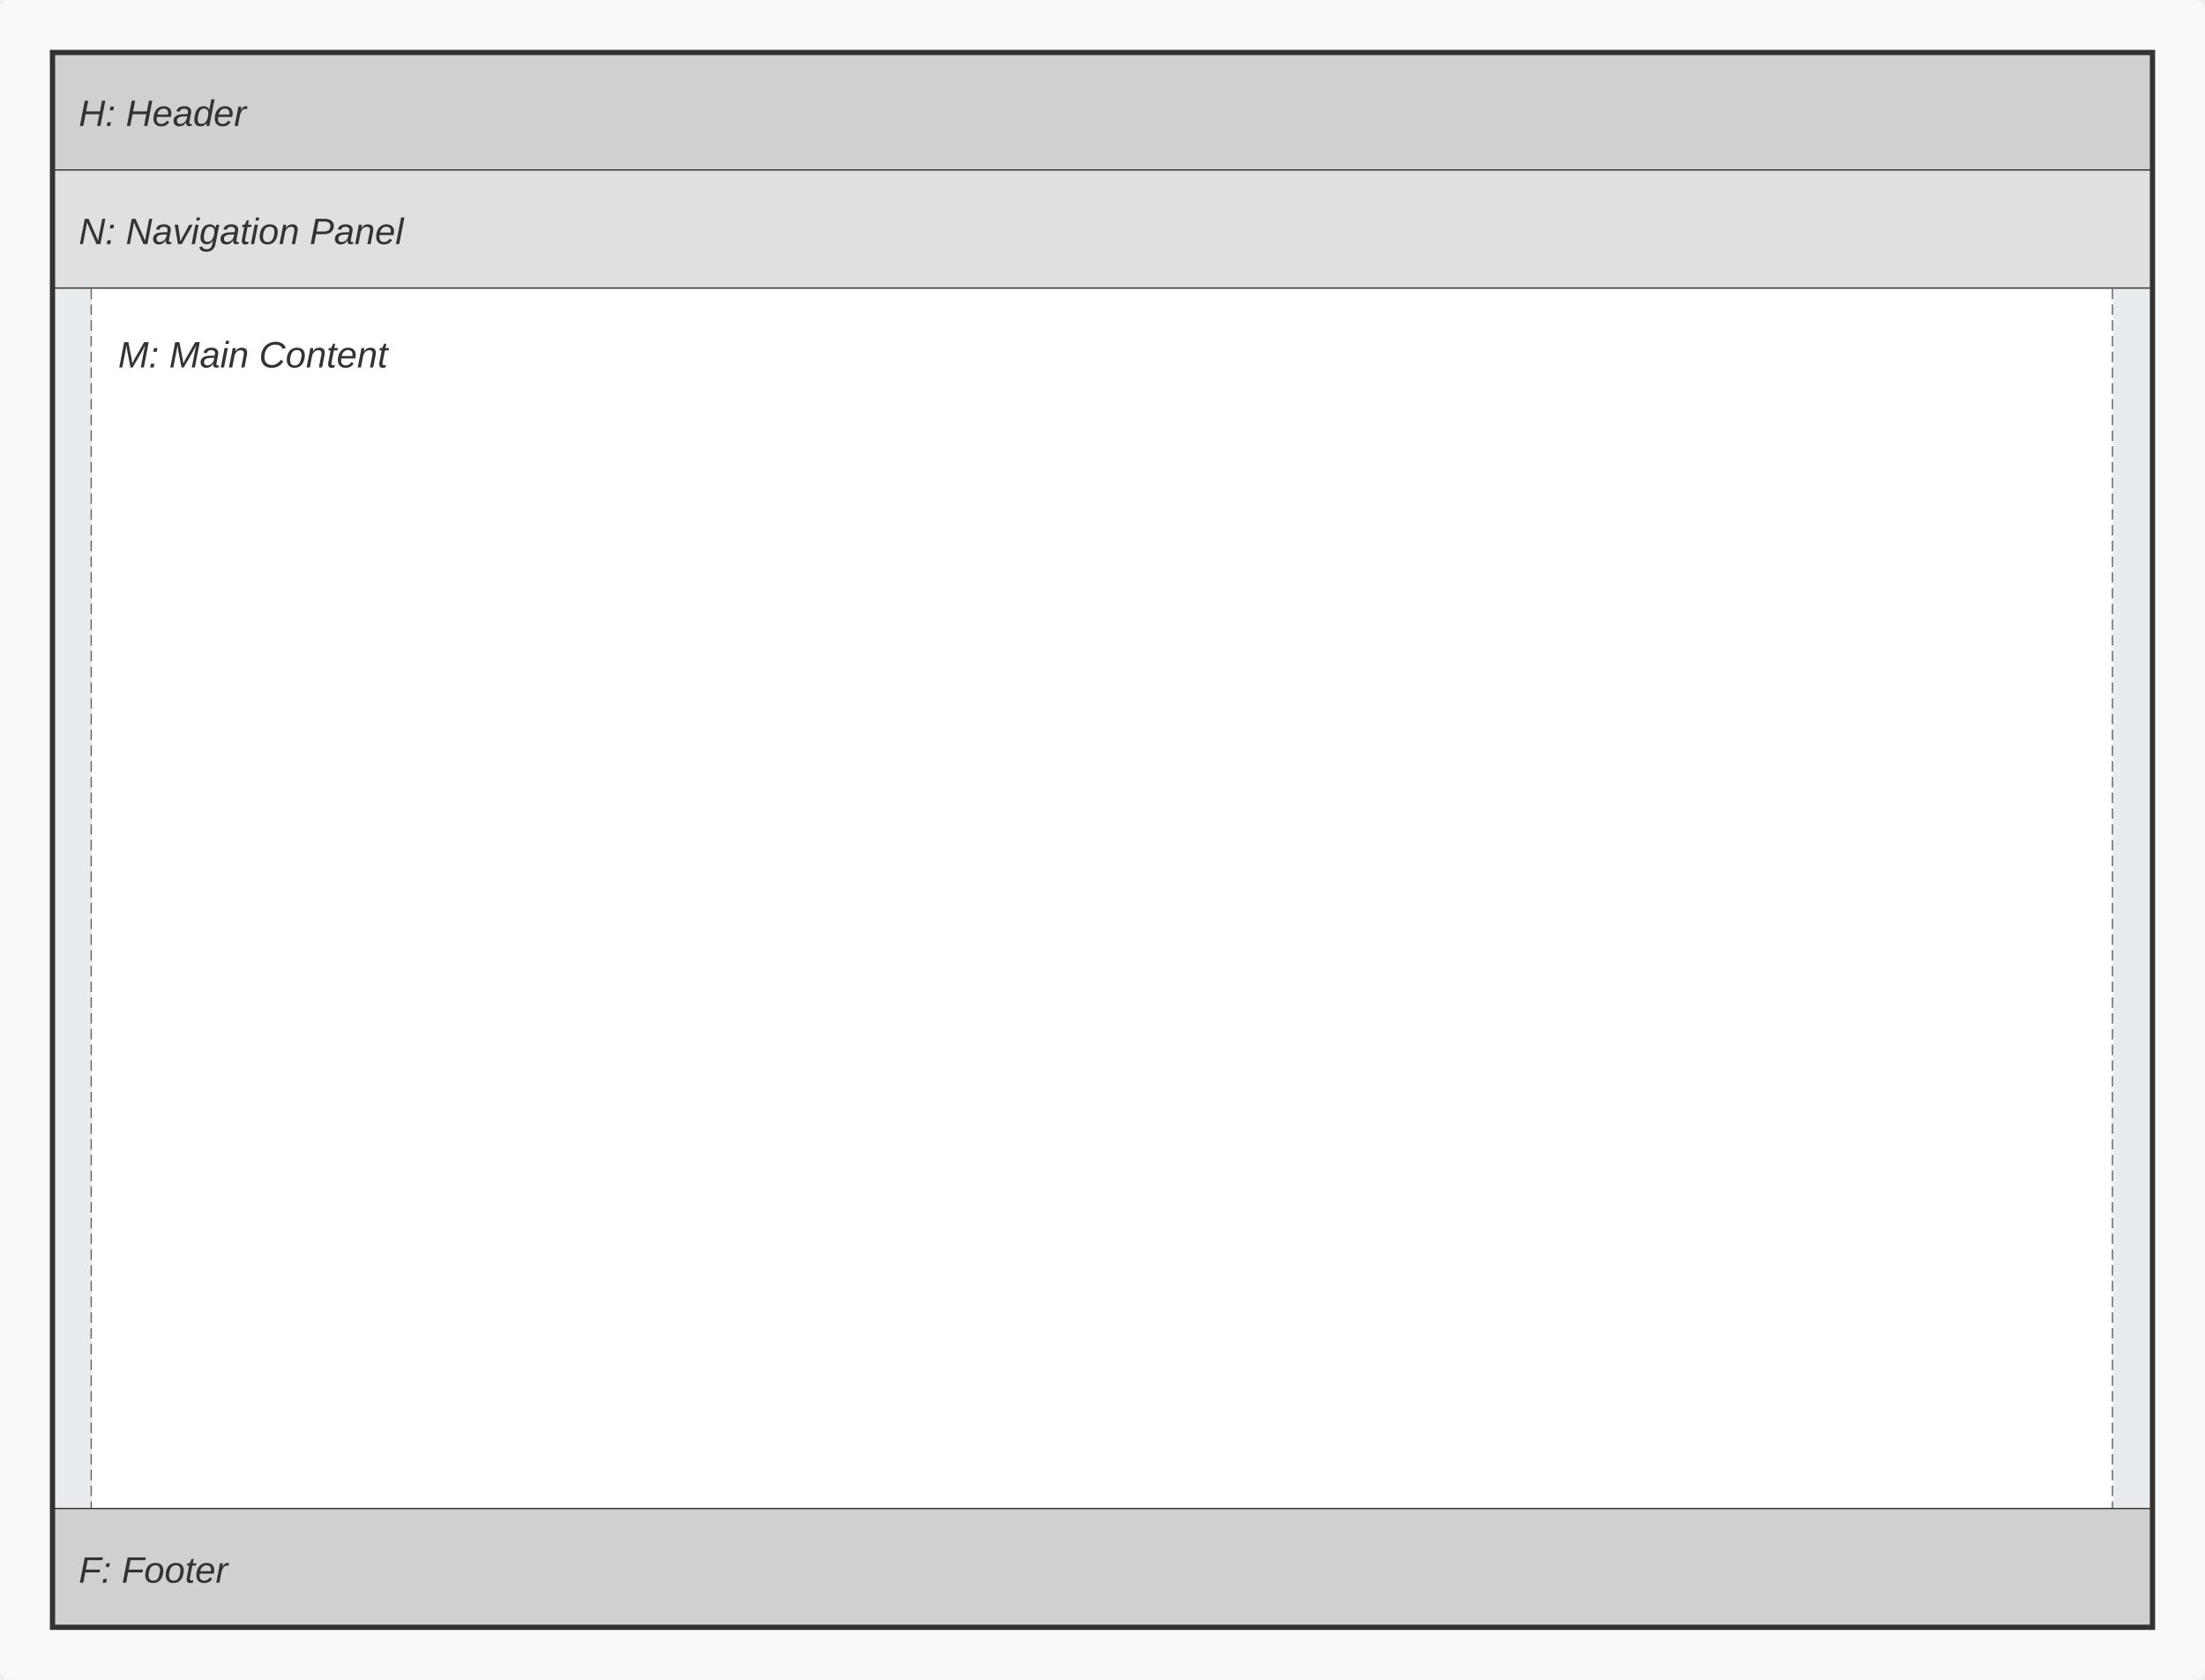
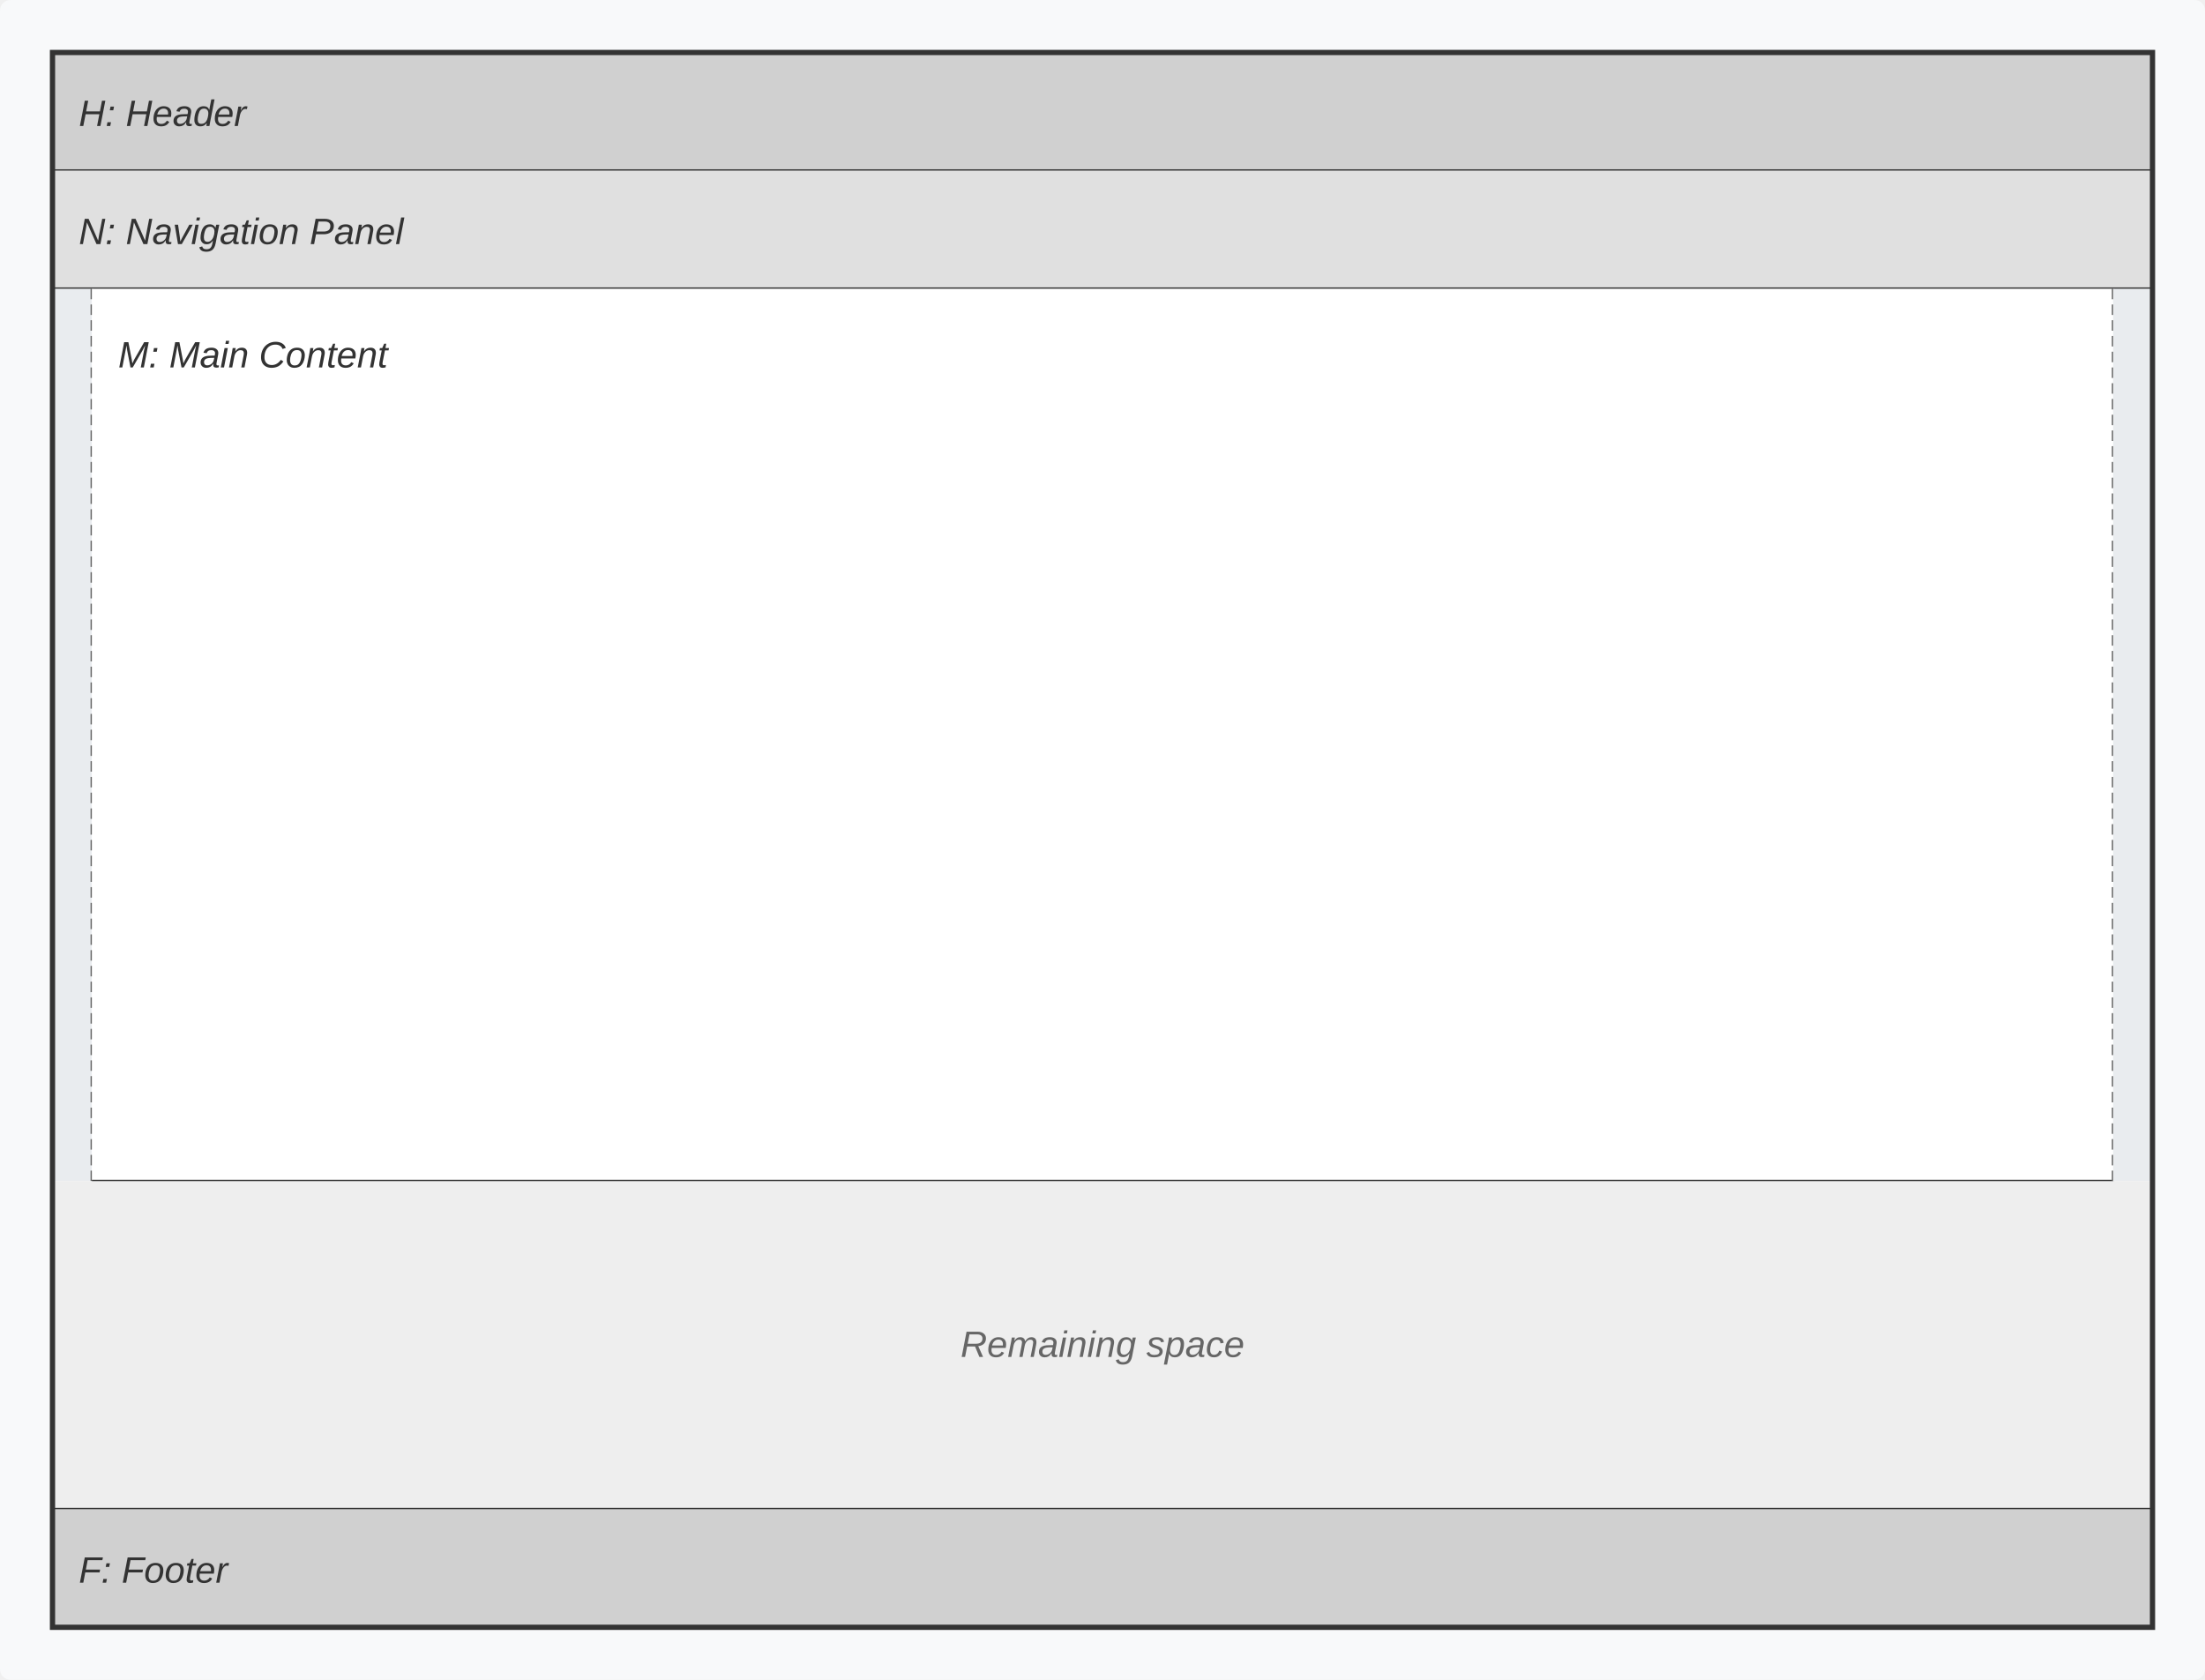
<svg xmlns="http://www.w3.org/2000/svg" viewBox="0 0 840 640" width="840" height="640">
  <style>
    .container-bg { fill: #f8f9fa; }
    .main-screen-border { stroke: #333; stroke-width: 2; fill: none; }
    .block-border { stroke: #333; stroke-width: 1; fill: none; }
    .header { fill: #d0d0d0; }
    .nav { fill: #e0e0e0; }
    .content { fill: #ffffff; }
    .footer { fill: #d0d0d0; }
    .gutter { fill: #e9ecef; }
    .gutter-edge { stroke: #666; stroke-width: 1; stroke-dasharray: 4,2; fill: none; }
    .text { font-family: Arial, sans-serif; font-size: 14px; fill: #333; text-anchor: start; font-style: italic; }
+     .text-center { font-family: Arial, sans-serif; font-size: 14px; fill: #666; text-anchor: middle; font-style: italic; }
  </style>
  <rect class="container-bg" x="0" y="0" width="840" height="640" rx="4" />
  <rect class="header" x="20" y="20" width="800" height="45" />
  <text class="text" x="30" y="48">H: Header</text>
  <line x1="20" y1="65" x2="820" y2="65" class="block-border" />
  <rect class="nav" x="20" y="65" width="800" height="45" />
  <text class="text" x="30" y="93">N: Navigation Panel</text>
  <line x1="20" y1="110" x2="820" y2="110" class="block-border" />
-   <rect class="gutter" x="20" y="110" width="15" height="465" />
-   <line x1="35" y1="110" x2="35" y2="575" class="gutter-edge" />
-   <rect class="content" x="35" y="110" width="770" height="465" />
+   <rect class="gutter" x="20" y="110" width="15" height="340" />
+   <line x1="35" y1="110" x2="35" y2="450" class="gutter-edge" />
+   <rect class="content" x="35" y="110" width="770" height="340" />
+   <line class="block-border" x1="35" y1="450" x2="805" y2="450" />
  <text class="text" x="45" y="140">M: Main Content</text>
-   <line x1="805" y1="110" x2="805" y2="575" class="gutter-edge" />
-   <rect class="gutter" x="805" y="110" width="15" height="465" />
+   <line x1="805" y1="110" x2="805" y2="450" class="gutter-edge" />
+   <rect class="gutter" x="805" y="110" width="15" height="340" />
+   <rect x="20" y="450" width="800" height="125" fill="#eeeeee" />
+   <text class="text-center" x="420" y="517">Remaining space</text>
  <line x1="20" y1="575" x2="820" y2="575" class="block-border" />
  <rect class="footer" x="20" y="575" width="800" height="45" />
  <text class="text" x="30" y="603">F: Footer</text>
  <rect x="20" y="20" width="800" height="600" class="main-screen-border" />
</svg>
